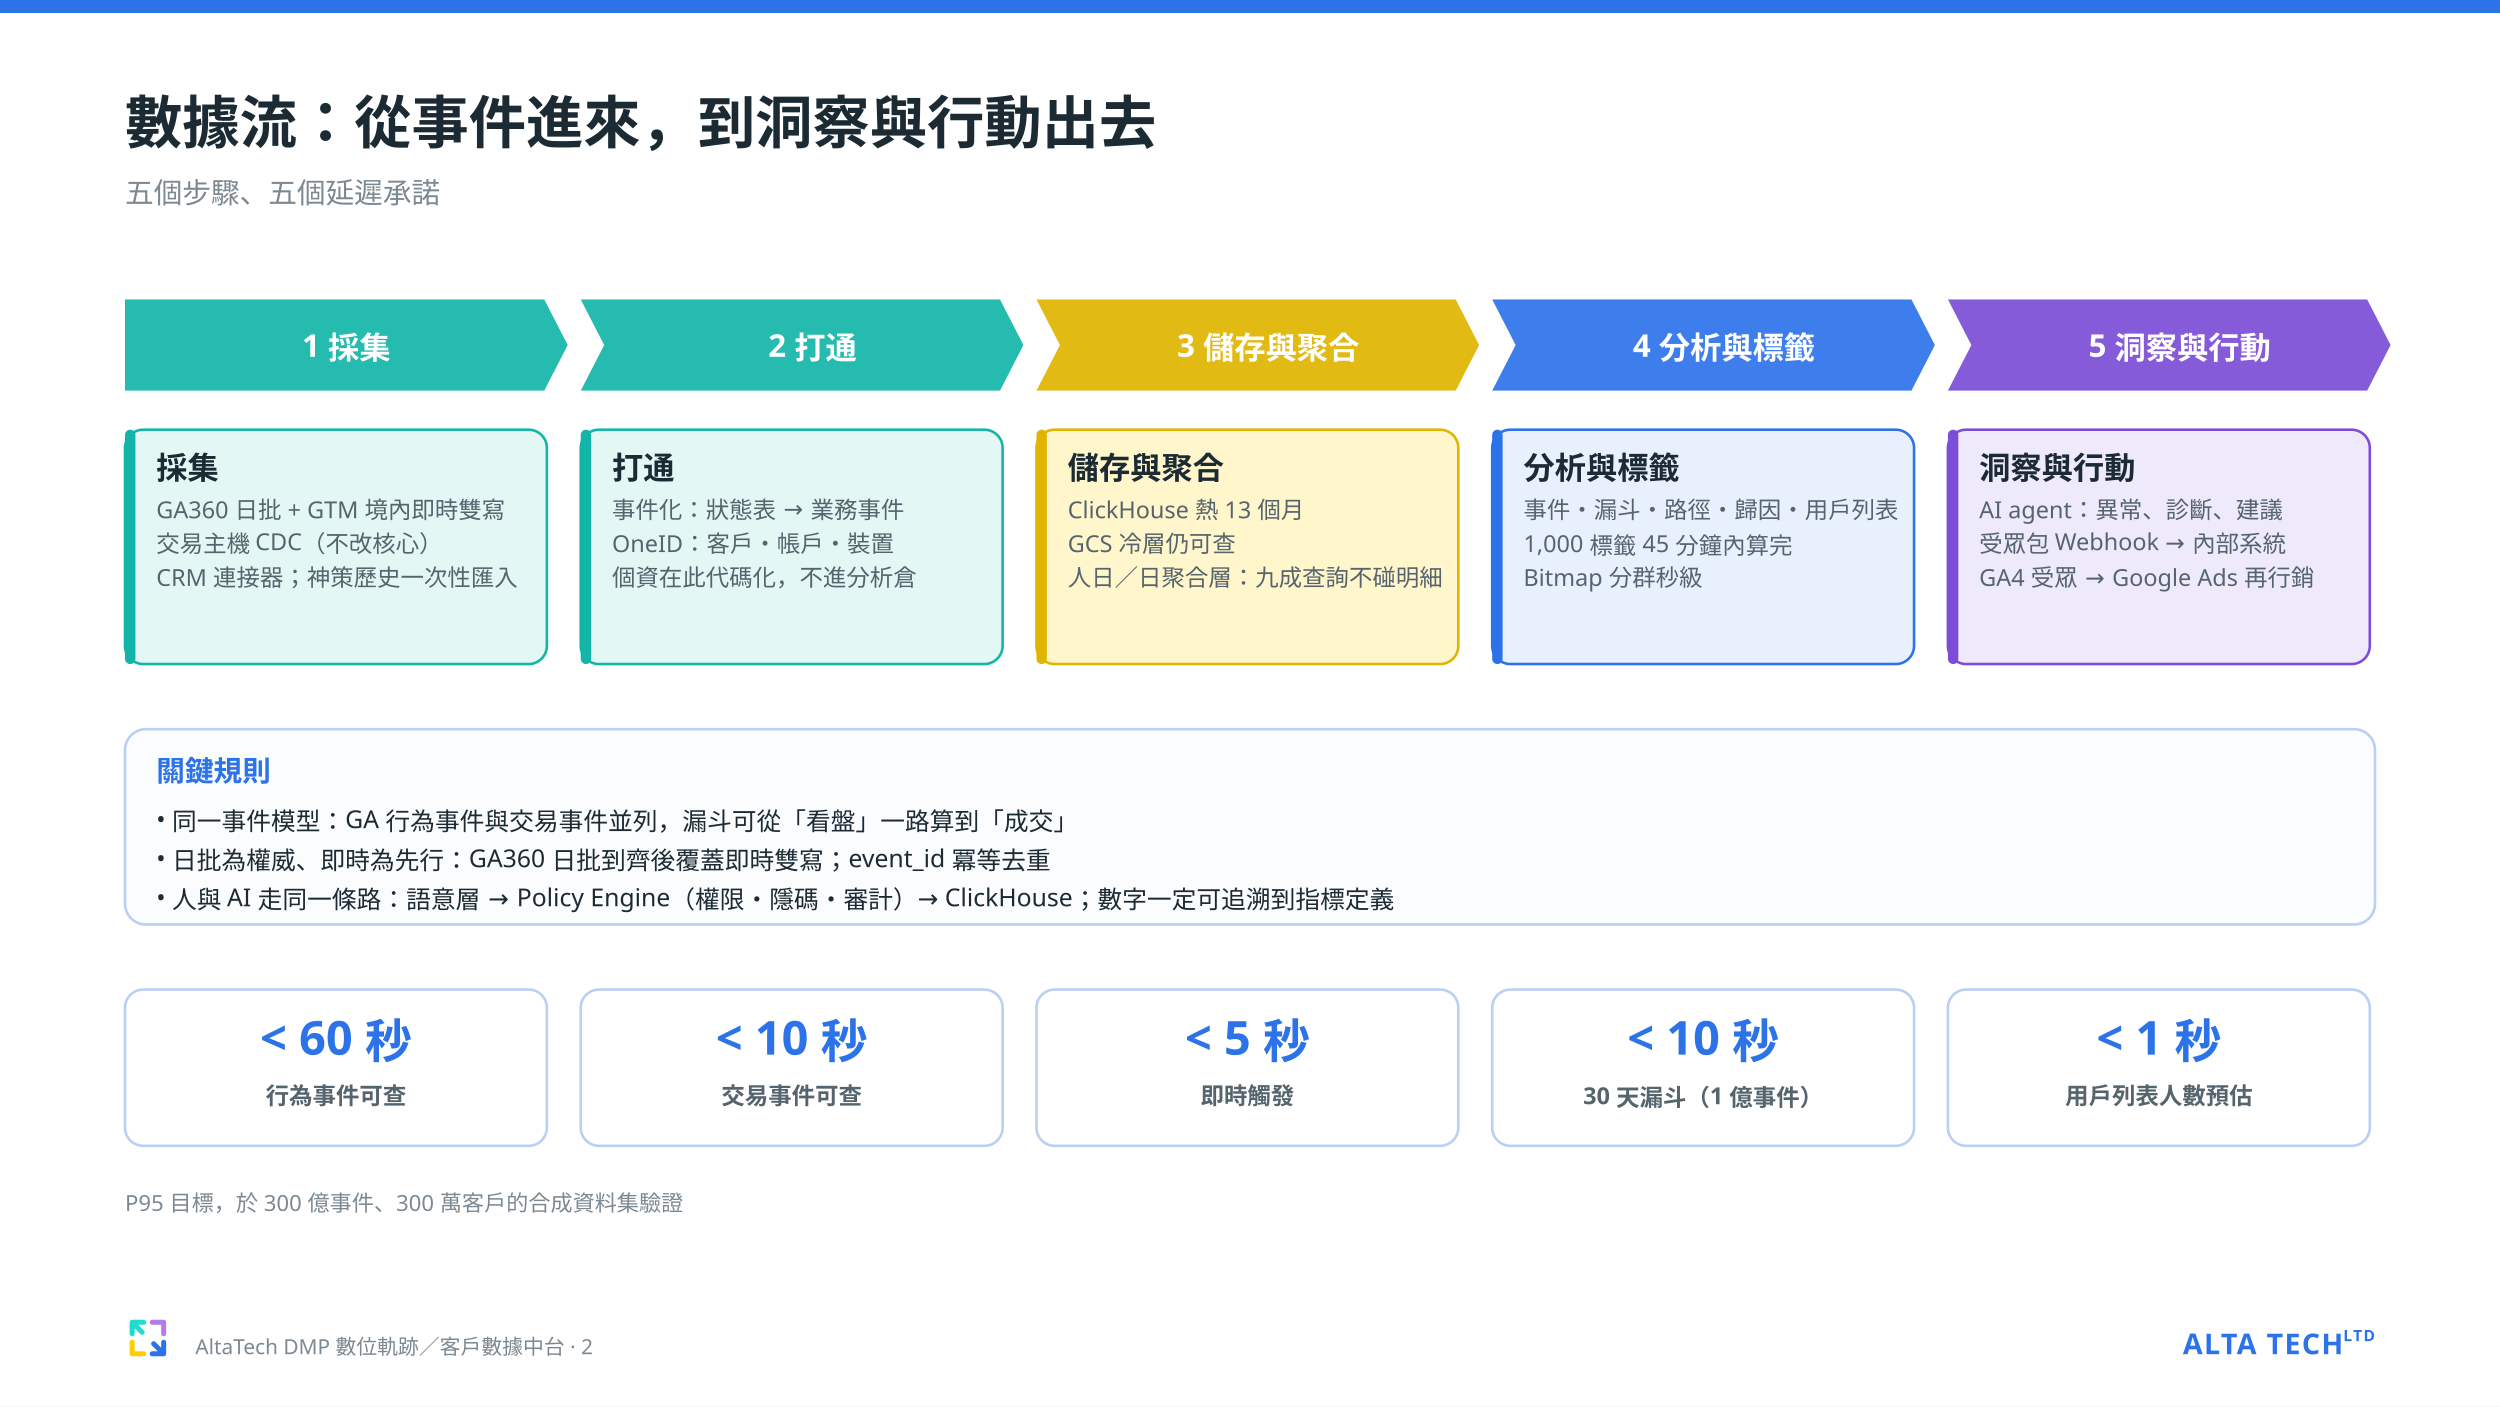
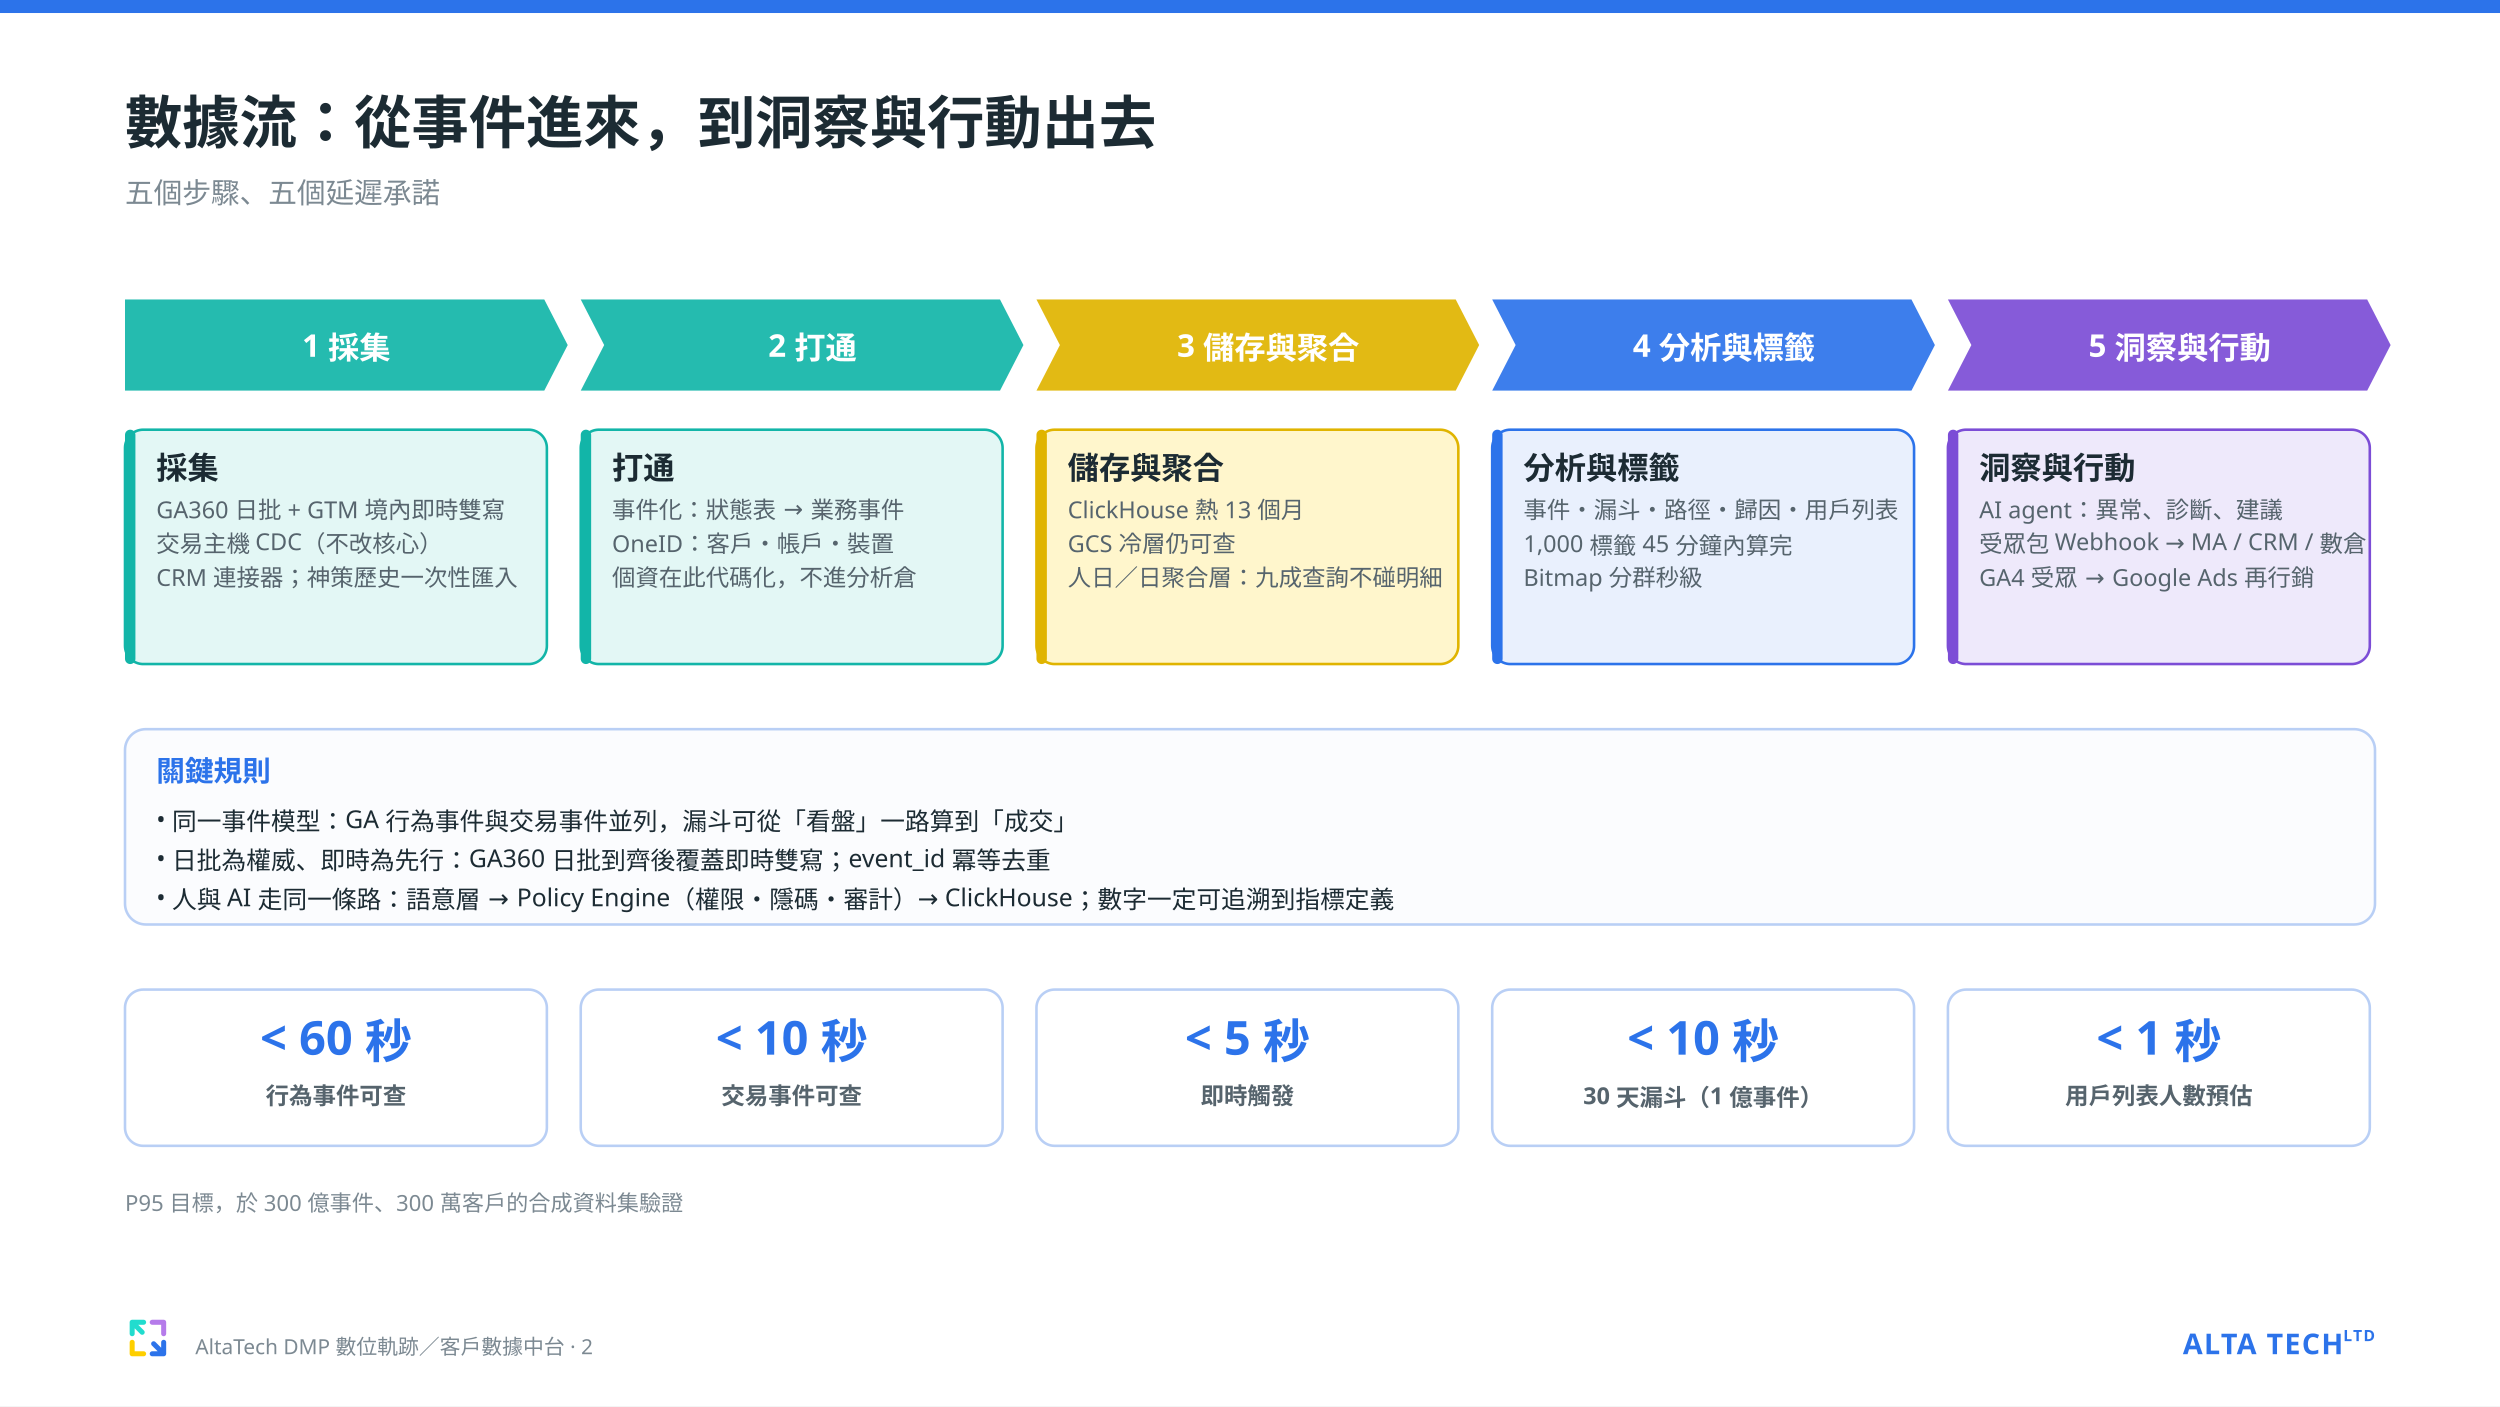
<svg xmlns="http://www.w3.org/2000/svg" viewBox="0 0 1920 1080" width="1920" height="1080">
  <defs>
    <marker id="ah" markerWidth="10" markerHeight="10" refX="8" refY="5" orient="auto">
      <path d="M0,0 L10,5 L0,10 z" fill="#7C8992" />
    </marker>
  </defs>
  <rect width="1920" height="1080" fill="#FFFFFF" />
  <rect x="0" y="0" width="1920" height="10" fill="#2C73EA" />
  <text x="96" y="110" font-family="'Plus Jakarta Sans','Noto Sans TC','PingFang TC','Microsoft JhengHei',sans-serif" font-size="44" font-weight="800" fill="#1C2B33">數據流：從事件進來，到洞察與行動出去</text>
  <text x="96" y="156" font-family="'Plus Jakarta Sans','Noto Sans TC','PingFang TC','Microsoft JhengHei',sans-serif" font-size="22" fill="#7C8992">五個步驟、五個延遲承諾</text>
  <g transform="translate(96,1010) scale(0.55)">
    <path d="M10 26V10h16M10 10l14 14" stroke="#21DCCE" stroke-width="7" fill="none" stroke-linecap="round" stroke-linejoin="round" />
    <path d="M38 10h16v16" stroke="#B57BEA" stroke-width="7" fill="none" stroke-linecap="round" stroke-linejoin="round" />
    <path d="M10 38v16h16" stroke="#FECF00" stroke-width="7" fill="none" stroke-linecap="round" stroke-linejoin="round" />
    <path d="M54 38v16H38M54 54L40 40" stroke="#2C73EA" stroke-width="7" fill="none" stroke-linecap="round" stroke-linejoin="round" />
  </g>
  <text x="1824" y="1040" font-family="'Plus Jakarta Sans','Noto Sans TC','PingFang TC','Microsoft JhengHei',sans-serif" font-size="22" font-weight="800" fill="#2C73EA" text-anchor="end" letter-spacing="1">ALTA TECH<tspan font-size="12" dy="-10">LTD</tspan>
  </text>
  <text x="150" y="1040" font-family="'Plus Jakarta Sans','Noto Sans TC','PingFang TC','Microsoft JhengHei',sans-serif" font-size="16" fill="#7C8992">AltaTech DMP 數位軌跡／客戶數據中台 · 2</text>
  <path d="M96,230 L418,230 L436,265.0 L418,300 L96,300  Z" fill="#12B5A8" opacity=".92" />
  <text x="266.0" y="274.0" font-family="'Plus Jakarta Sans','Noto Sans TC','PingFang TC','Microsoft JhengHei',sans-serif" font-size="24" font-weight="800" fill="#FFFFFF" text-anchor="middle">1  採集</text>
  <rect x="96" y="330" width="324" height="180" rx="14" fill="#E3F7F5" stroke="#12B5A8" stroke-width="2" />
  <rect x="96" y="330" width="8" height="180" rx="4" fill="#12B5A8" />
  <text x="120" y="368" font-family="'Plus Jakarta Sans','Noto Sans TC','PingFang TC','Microsoft JhengHei',sans-serif" font-size="24" font-weight="800" fill="#1C2B33" text-anchor="start">採集</text>
  <text x="120" y="398" font-family="'Plus Jakarta Sans','Noto Sans TC','PingFang TC','Microsoft JhengHei',sans-serif" font-size="18" font-weight="400" fill="#56646D" text-anchor="start">GA360 日批 + GTM 境內即時雙寫</text>
  <text x="120" y="424" font-family="'Plus Jakarta Sans','Noto Sans TC','PingFang TC','Microsoft JhengHei',sans-serif" font-size="18" font-weight="400" fill="#56646D" text-anchor="start">交易主機 CDC（不改核心）</text>
  <text x="120" y="450" font-family="'Plus Jakarta Sans','Noto Sans TC','PingFang TC','Microsoft JhengHei',sans-serif" font-size="18" font-weight="400" fill="#56646D" text-anchor="start">CRM 連接器；神策歷史一次性匯入</text>
  <path d="M446,230 L768,230 L786,265.0 L768,300 L446,300 L464,265.0 Z" fill="#12B5A8" opacity=".92" />
  <text x="624.0" y="274.0" font-family="'Plus Jakarta Sans','Noto Sans TC','PingFang TC','Microsoft JhengHei',sans-serif" font-size="24" font-weight="800" fill="#FFFFFF" text-anchor="middle">2  打通</text>
  <rect x="446" y="330" width="324" height="180" rx="14" fill="#E3F7F5" stroke="#12B5A8" stroke-width="2" />
  <rect x="446" y="330" width="8" height="180" rx="4" fill="#12B5A8" />
  <text x="470" y="368" font-family="'Plus Jakarta Sans','Noto Sans TC','PingFang TC','Microsoft JhengHei',sans-serif" font-size="24" font-weight="800" fill="#1C2B33" text-anchor="start">打通</text>
  <text x="470" y="398" font-family="'Plus Jakarta Sans','Noto Sans TC','PingFang TC','Microsoft JhengHei',sans-serif" font-size="18" font-weight="400" fill="#56646D" text-anchor="start">事件化：狀態表 → 業務事件</text>
  <text x="470" y="424" font-family="'Plus Jakarta Sans','Noto Sans TC','PingFang TC','Microsoft JhengHei',sans-serif" font-size="18" font-weight="400" fill="#56646D" text-anchor="start">OneID：客戶・帳戶・裝置</text>
  <text x="470" y="450" font-family="'Plus Jakarta Sans','Noto Sans TC','PingFang TC','Microsoft JhengHei',sans-serif" font-size="18" font-weight="400" fill="#56646D" text-anchor="start">個資在此代碼化，不進分析倉</text>
  <path d="M796,230 L1118,230 L1136,265.0 L1118,300 L796,300 L814,265.0 Z" fill="#E0B400" opacity=".92" />
  <text x="974.0" y="274.0" font-family="'Plus Jakarta Sans','Noto Sans TC','PingFang TC','Microsoft JhengHei',sans-serif" font-size="24" font-weight="800" fill="#FFFFFF" text-anchor="middle">3  儲存與聚合</text>
  <rect x="796" y="330" width="324" height="180" rx="14" fill="#FFF6CC" stroke="#E0B400" stroke-width="2" />
  <rect x="796" y="330" width="8" height="180" rx="4" fill="#E0B400" />
  <text x="820" y="368" font-family="'Plus Jakarta Sans','Noto Sans TC','PingFang TC','Microsoft JhengHei',sans-serif" font-size="24" font-weight="800" fill="#1C2B33" text-anchor="start">儲存與聚合</text>
  <text x="820" y="398" font-family="'Plus Jakarta Sans','Noto Sans TC','PingFang TC','Microsoft JhengHei',sans-serif" font-size="18" font-weight="400" fill="#56646D" text-anchor="start">ClickHouse 熱 13 個月</text>
  <text x="820" y="424" font-family="'Plus Jakarta Sans','Noto Sans TC','PingFang TC','Microsoft JhengHei',sans-serif" font-size="18" font-weight="400" fill="#56646D" text-anchor="start">GCS 冷層仍可查</text>
  <text x="820" y="450" font-family="'Plus Jakarta Sans','Noto Sans TC','PingFang TC','Microsoft JhengHei',sans-serif" font-size="18" font-weight="400" fill="#56646D" text-anchor="start">人日／日聚合層：九成查詢不碰明細</text>
  <path d="M1146,230 L1468,230 L1486,265.0 L1468,300 L1146,300 L1164,265.0 Z" fill="#2C73EA" opacity=".92" />
  <text x="1324.0" y="274.0" font-family="'Plus Jakarta Sans','Noto Sans TC','PingFang TC','Microsoft JhengHei',sans-serif" font-size="24" font-weight="800" fill="#FFFFFF" text-anchor="middle">4  分析與標籤</text>
  <rect x="1146" y="330" width="324" height="180" rx="14" fill="#E9F0FD" stroke="#2C73EA" stroke-width="2" />
  <rect x="1146" y="330" width="8" height="180" rx="4" fill="#2C73EA" />
  <text x="1170" y="368" font-family="'Plus Jakarta Sans','Noto Sans TC','PingFang TC','Microsoft JhengHei',sans-serif" font-size="24" font-weight="800" fill="#1C2B33" text-anchor="start">分析與標籤</text>
  <text x="1170" y="398" font-family="'Plus Jakarta Sans','Noto Sans TC','PingFang TC','Microsoft JhengHei',sans-serif" font-size="18" font-weight="400" fill="#56646D" text-anchor="start">事件・漏斗・路徑・歸因・用戶列表</text>
  <text x="1170" y="424" font-family="'Plus Jakarta Sans','Noto Sans TC','PingFang TC','Microsoft JhengHei',sans-serif" font-size="18" font-weight="400" fill="#56646D" text-anchor="start">1,000 標籤 45 分鐘內算完</text>
  <text x="1170" y="450" font-family="'Plus Jakarta Sans','Noto Sans TC','PingFang TC','Microsoft JhengHei',sans-serif" font-size="18" font-weight="400" fill="#56646D" text-anchor="start">Bitmap 分群秒級</text>
  <path d="M1496,230 L1818,230 L1836,265.0 L1818,300 L1496,300 L1514,265.0 Z" fill="#7C4DD6" opacity=".92" />
  <text x="1674.0" y="274.0" font-family="'Plus Jakarta Sans','Noto Sans TC','PingFang TC','Microsoft JhengHei',sans-serif" font-size="24" font-weight="800" fill="#FFFFFF" text-anchor="middle">5  洞察與行動</text>
  <rect x="1496" y="330" width="324" height="180" rx="14" fill="#EEE9FB" stroke="#7C4DD6" stroke-width="2" />
  <rect x="1496" y="330" width="8" height="180" rx="4" fill="#7C4DD6" />
  <text x="1520" y="368" font-family="'Plus Jakarta Sans','Noto Sans TC','PingFang TC','Microsoft JhengHei',sans-serif" font-size="24" font-weight="800" fill="#1C2B33" text-anchor="start">洞察與行動</text>
  <text x="1520" y="398" font-family="'Plus Jakarta Sans','Noto Sans TC','PingFang TC','Microsoft JhengHei',sans-serif" font-size="18" font-weight="400" fill="#56646D" text-anchor="start">AI agent：異常、診斷、建議</text>
-   <text x="1520" y="424" font-family="'Plus Jakarta Sans','Noto Sans TC','PingFang TC','Microsoft JhengHei',sans-serif" font-size="18" font-weight="400" fill="#56646D" text-anchor="start">受眾包 Webhook → 內部系統</text>
+   <text x="1520" y="424" font-family="'Plus Jakarta Sans','Noto Sans TC','PingFang TC','Microsoft JhengHei',sans-serif" font-size="18" font-weight="400" fill="#56646D" text-anchor="start">受眾包 Webhook → MA / CRM / 數倉</text>
  <text x="1520" y="450" font-family="'Plus Jakarta Sans','Noto Sans TC','PingFang TC','Microsoft JhengHei',sans-serif" font-size="18" font-weight="400" fill="#56646D" text-anchor="start">GA4 受眾 → Google Ads 再行銷</text>
  <rect x="96" y="560" width="1728" height="150" rx="16" fill="#FBFCFE" stroke="#B9CFF5" stroke-width="2" />
  <text x="120" y="600" font-family="'Plus Jakarta Sans','Noto Sans TC','PingFang TC','Microsoft JhengHei',sans-serif" font-size="22" font-weight="800" fill="#2C73EA" text-anchor="start">關鍵規則</text>
  <text x="120" y="636" font-family="'Plus Jakarta Sans','Noto Sans TC','PingFang TC','Microsoft JhengHei',sans-serif" font-size="19" font-weight="400" fill="#1C2B33" text-anchor="start">• 同一事件模型：GA 行為事件與交易事件並列，漏斗可從「看盤」一路算到「成交」</text>
  <text x="120" y="666" font-family="'Plus Jakarta Sans','Noto Sans TC','PingFang TC','Microsoft JhengHei',sans-serif" font-size="19" font-weight="400" fill="#1C2B33" text-anchor="start">• 日批為權威、即時為先行：GA360 日批到齊後覆蓋即時雙寫；event_id 冪等去重</text>
  <text x="120" y="696" font-family="'Plus Jakarta Sans','Noto Sans TC','PingFang TC','Microsoft JhengHei',sans-serif" font-size="19" font-weight="400" fill="#1C2B33" text-anchor="start">• 人與 AI 走同一條路：語意層 → Policy Engine（權限・隱碼・審計）→ ClickHouse；數字一定可追溯到指標定義</text>
  <rect x="96" y="760" width="324" height="120" rx="14" fill="#FFFFFF" stroke="#B9CFF5" stroke-width="2" />
  <text x="258" y="810" font-family="'Plus Jakarta Sans','Noto Sans TC','PingFang TC','Microsoft JhengHei',sans-serif" font-size="36" font-weight="800" fill="#2C73EA" text-anchor="middle">&lt; 60 秒</text>
  <text x="258" y="848" font-family="'Plus Jakarta Sans','Noto Sans TC','PingFang TC','Microsoft JhengHei',sans-serif" font-size="18" font-weight="600" fill="#56646D" text-anchor="middle">行為事件可查</text>
  <rect x="446" y="760" width="324" height="120" rx="14" fill="#FFFFFF" stroke="#B9CFF5" stroke-width="2" />
  <text x="608" y="810" font-family="'Plus Jakarta Sans','Noto Sans TC','PingFang TC','Microsoft JhengHei',sans-serif" font-size="36" font-weight="800" fill="#2C73EA" text-anchor="middle">&lt; 10 秒</text>
  <text x="608" y="848" font-family="'Plus Jakarta Sans','Noto Sans TC','PingFang TC','Microsoft JhengHei',sans-serif" font-size="18" font-weight="600" fill="#56646D" text-anchor="middle">交易事件可查</text>
  <rect x="796" y="760" width="324" height="120" rx="14" fill="#FFFFFF" stroke="#B9CFF5" stroke-width="2" />
  <text x="958" y="810" font-family="'Plus Jakarta Sans','Noto Sans TC','PingFang TC','Microsoft JhengHei',sans-serif" font-size="36" font-weight="800" fill="#2C73EA" text-anchor="middle">&lt; 5 秒</text>
  <text x="958" y="848" font-family="'Plus Jakarta Sans','Noto Sans TC','PingFang TC','Microsoft JhengHei',sans-serif" font-size="18" font-weight="600" fill="#56646D" text-anchor="middle">即時觸發</text>
  <rect x="1146" y="760" width="324" height="120" rx="14" fill="#FFFFFF" stroke="#B9CFF5" stroke-width="2" />
  <text x="1308" y="810" font-family="'Plus Jakarta Sans','Noto Sans TC','PingFang TC','Microsoft JhengHei',sans-serif" font-size="36" font-weight="800" fill="#2C73EA" text-anchor="middle">&lt; 10 秒</text>
  <text x="1308" y="848" font-family="'Plus Jakarta Sans','Noto Sans TC','PingFang TC','Microsoft JhengHei',sans-serif" font-size="18" font-weight="600" fill="#56646D" text-anchor="middle">30 天漏斗（1 億事件）</text>
  <rect x="1496" y="760" width="324" height="120" rx="14" fill="#FFFFFF" stroke="#B9CFF5" stroke-width="2" />
  <text x="1658" y="810" font-family="'Plus Jakarta Sans','Noto Sans TC','PingFang TC','Microsoft JhengHei',sans-serif" font-size="36" font-weight="800" fill="#2C73EA" text-anchor="middle">&lt; 1 秒</text>
  <text x="1658" y="848" font-family="'Plus Jakarta Sans','Noto Sans TC','PingFang TC','Microsoft JhengHei',sans-serif" font-size="18" font-weight="600" fill="#56646D" text-anchor="middle">用戶列表人數預估</text>
  <text x="96" y="930" font-family="'Plus Jakarta Sans','Noto Sans TC','PingFang TC','Microsoft JhengHei',sans-serif" font-size="17" font-weight="400" fill="#7C8992" text-anchor="start">P95 目標，於 300 億事件、300 萬客戶的合成資料集驗證</text>
</svg>
